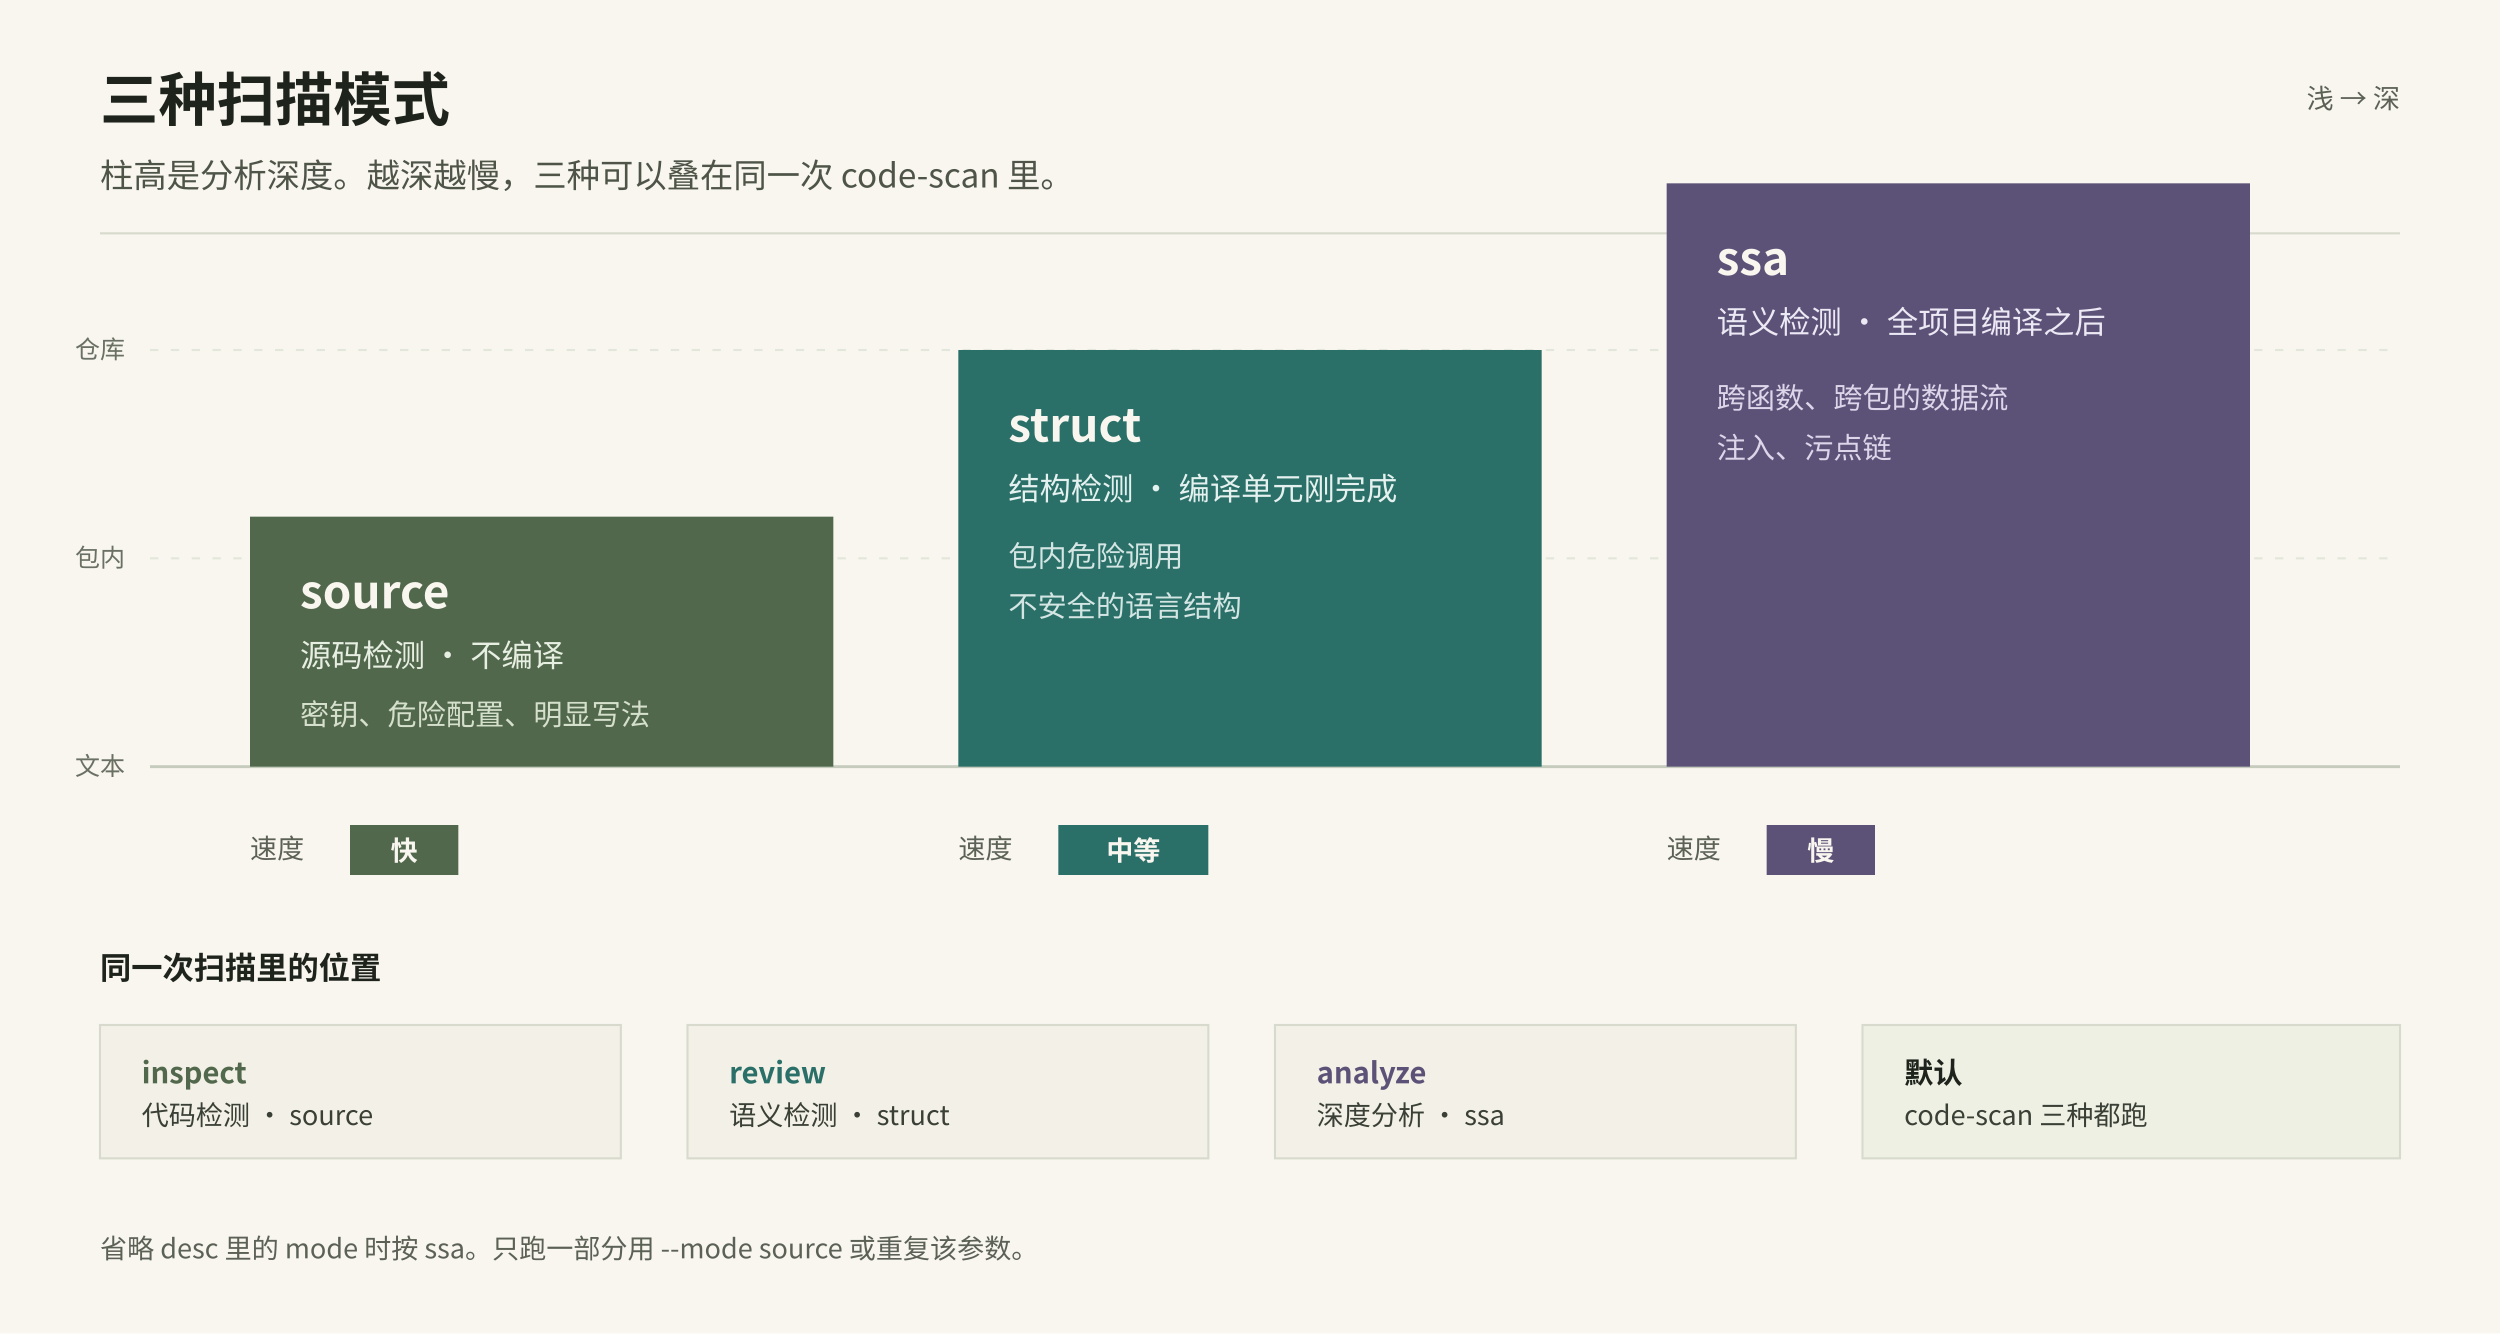
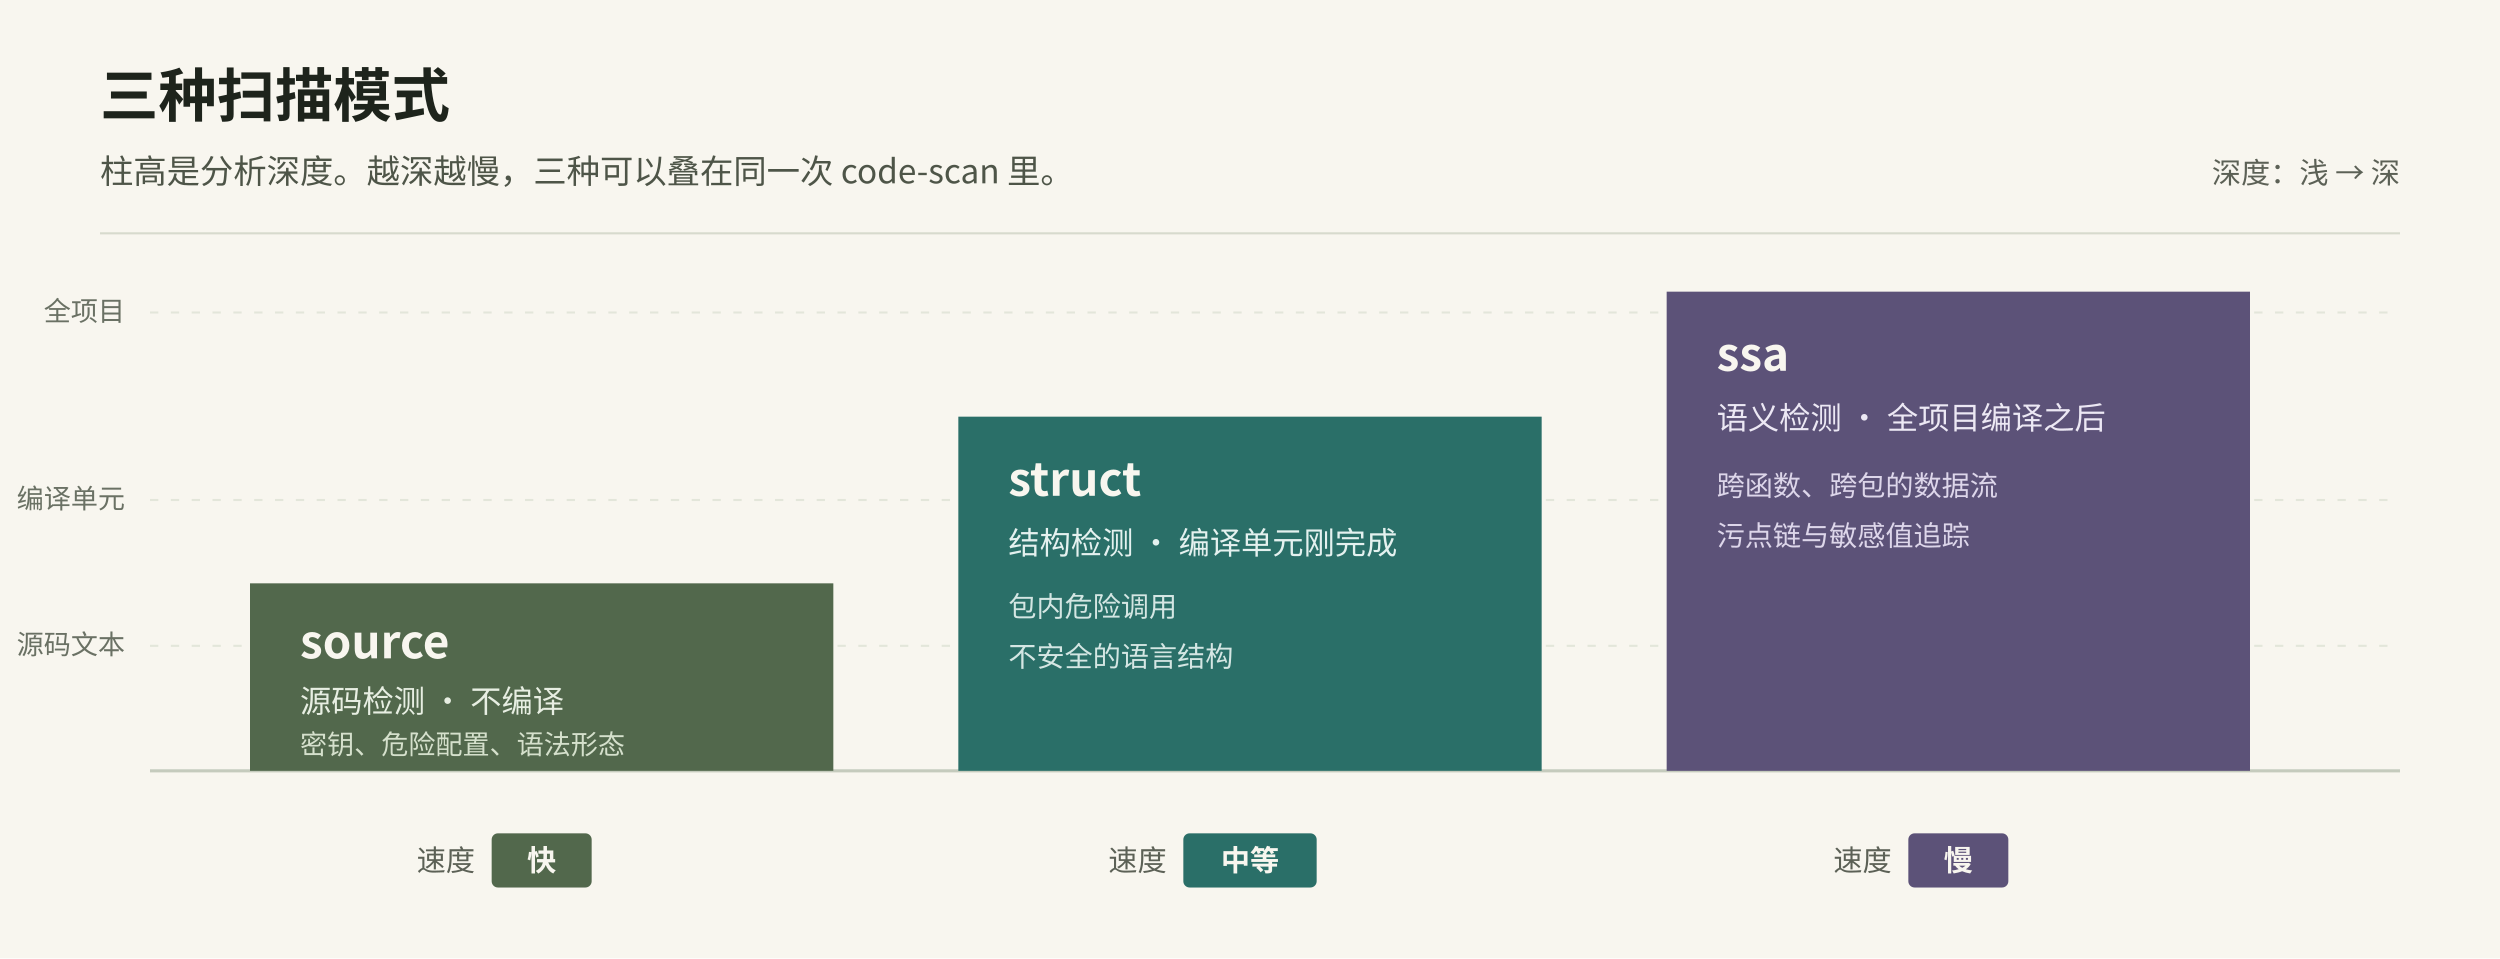
- <svg xmlns="http://www.w3.org/2000/svg" width="1200" height="640" viewBox="0 0 1200 640" font-family="Noto Sans CJK SC, Source Han Sans SC, WenQuanYi Zen Hei, Noto Sans SC, sans-serif">
-   <rect width="1200" height="640" fill="#f8f6ef" />
-   <text x="48" y="58" font-size="28" font-weight="700" fill="#1e241c">三种扫描模式</text>
-   <text x="48" y="90" font-size="16" fill="#4e5548">柱高是分析深度。越深越慢，三种可以叠在同一次 code-scan 里。</text>
+ <svg xmlns="http://www.w3.org/2000/svg" width="1200" height="460" viewBox="0 0 1200 460" font-family="Noto Sans CJK SC, Source Han Sans SC, WenQuanYi Zen Hei, Noto Sans SC, sans-serif">
+   <rect width="1200" height="460" fill="#f8f6ef" />
+   <text x="48" y="56" font-size="28" font-weight="700" fill="#1e241c">三种扫描模式</text>
+   <text x="48" y="88" font-size="16" fill="#4e5548">柱高是分析深度。越深越慢，三种可以叠在同一次 code-scan 里。</text>
  <line x1="48" y1="112" x2="1152" y2="112" stroke="#d7dacd" />
-   <text x="1152" y="52" font-size="13" fill="#5c6156" text-anchor="end">浅 → 深</text>
-   <line x1="72" y1="168" x2="1152" y2="168" stroke="#e3e6da" stroke-dasharray="4 6" />
-   <text x="60" y="172" font-size="12" fill="#6a7164" text-anchor="end">仓库</text>
-   <line x1="72" y1="268" x2="1152" y2="268" stroke="#e3e6da" stroke-dasharray="4 6" />
-   <text x="60" y="272" font-size="12" fill="#6a7164" text-anchor="end">包内</text>
-   <line x1="72" y1="368" x2="1152" y2="368" stroke="#c5cbbd" stroke-width="1.4" />
-   <text x="60" y="372" font-size="12" fill="#6a7164" text-anchor="end">文本</text>
-   <rect x="120" y="248" width="280" height="120" fill="#52684c" />
-   <text x="144" y="292" font-size="22" font-weight="700" fill="#f8f6ef">source</text>
-   <text x="144" y="320" font-size="15" fill="#e7eee2">源码检测 · 不编译</text>
-   <text x="144" y="348" font-size="14" fill="#d5e0cc">密钥、危险配置、明显写法</text>
-   <rect x="460" y="168" width="280" height="200" fill="#2a6f68" />
-   <text x="484" y="212" font-size="22" font-weight="700" fill="#f8f6ef">struct</text>
-   <text x="484" y="240" font-size="15" fill="#e4f1ef">结构检测 · 编译单元刚完成</text>
-   <text x="484" y="272" font-size="14" fill="#d4e6e3">包内危险调用</text>
-   <text x="484" y="296" font-size="14" fill="#d4e6e3">不安全的语言结构</text>
-   <rect x="800" y="88" width="280" height="280" fill="#5c5278" />
-   <text x="824" y="132" font-size="22" font-weight="700" fill="#f8f6ef">ssa</text>
-   <text x="824" y="160" font-size="15" fill="#ece8f4">语义检测 · 全项目编译之后</text>
-   <text x="824" y="196" font-size="14" fill="#ddd6ea">跨函数、跨包的数据流</text>
-   <text x="824" y="220" font-size="14" fill="#ddd6ea">注入、污点链</text>
-   <text x="120" y="412" font-size="13" fill="#5c6156">速度</text>
-   <rect x="168" y="396" width="52" height="24" fill="#52684c" />
-   <text x="194" y="413" font-size="13" font-weight="700" fill="#f8f6ef" text-anchor="middle">快</text>
-   <text x="460" y="412" font-size="13" fill="#5c6156">速度</text>
-   <rect x="508" y="396" width="72" height="24" fill="#2a6f68" />
-   <text x="544" y="413" font-size="13" font-weight="700" fill="#f8f6ef" text-anchor="middle">中等</text>
-   <text x="800" y="412" font-size="13" fill="#5c6156">速度</text>
-   <rect x="848" y="396" width="52" height="24" fill="#5c5278" />
-   <text x="874" y="413" font-size="13" font-weight="700" fill="#f8f6ef" text-anchor="middle">慢</text>
-   <text x="48" y="470" font-size="15" font-weight="700" fill="#1e241c">同一次扫描里的位置</text>
-   <rect x="48" y="492" width="250" height="64" fill="#f3f1e7" stroke="#d7dacd" />
-   <text x="68" y="520" font-size="14" font-weight="700" fill="#52684c">inspect</text>
-   <text x="68" y="540" font-size="13" fill="#3a4036">代码检测 · source</text>
-   <rect x="330" y="492" width="250" height="64" fill="#f3f1e7" stroke="#d7dacd" />
-   <text x="350" y="520" font-size="14" font-weight="700" fill="#2a6f68">review</text>
-   <text x="350" y="540" font-size="13" fill="#3a4036">语义检测 · struct</text>
-   <rect x="612" y="492" width="250" height="64" fill="#f3f1e7" stroke="#d7dacd" />
-   <text x="632" y="520" font-size="14" font-weight="700" fill="#5c5278">analyze</text>
-   <text x="632" y="540" font-size="13" fill="#3a4036">深度分析 · ssa</text>
-   <rect x="894" y="492" width="258" height="64" fill="#eef0e4" stroke="#d7dacd" />
-   <text x="914" y="520" font-size="14" font-weight="700" fill="#1e241c">默认</text>
-   <text x="914" y="540" font-size="13" fill="#3a4036">code-scan 三种都跑</text>
-   <text x="48" y="604" font-size="13" fill="#5c6156">省略 desc 里的 mode 时按 ssa。只跑一部分用 --mode source 或重复该参数。</text>
+   <text x="1152" y="88" font-size="14" fill="#5c6156" text-anchor="end">深度：浅 → 深</text>
+   <line x1="72" y1="150" x2="1152" y2="150" stroke="#e3e6da" stroke-dasharray="4 6" />
+   <text x="60" y="154" font-size="13" fill="#6a7164" text-anchor="end">全项目</text>
+   <line x1="72" y1="240" x2="1152" y2="240" stroke="#e3e6da" stroke-dasharray="4 6" />
+   <text x="60" y="244" font-size="13" fill="#6a7164" text-anchor="end">编译单元</text>
+   <line x1="72" y1="310" x2="1152" y2="310" stroke="#e3e6da" stroke-dasharray="4 6" />
+   <text x="60" y="314" font-size="13" fill="#6a7164" text-anchor="end">源码文本</text>
+   <line x1="72" y1="370" x2="1152" y2="370" stroke="#c5cbbd" stroke-width="1.5" />
+   <rect x="120" y="280" width="280" height="90" fill="#52684c" />
+   <text x="144" y="316" font-size="22" font-weight="700" fill="#f8f6ef">source</text>
+   <text x="144" y="342" font-size="15" fill="#e7eee2">源码检测 · 不编译</text>
+   <text x="144" y="362" font-size="13" fill="#d5e0cc">密钥、危险配置、语法形态</text>
+   <rect x="460" y="200" width="280" height="170" fill="#2a6f68" />
+   <text x="484" y="238" font-size="22" font-weight="700" fill="#f8f6ef">struct</text>
+   <text x="484" y="266" font-size="15" fill="#e4f1ef">结构检测 · 编译单元刚完成</text>
+   <text x="484" y="296" font-size="13.5" fill="#d4e6e3">包内危险调用</text>
+   <text x="484" y="320" font-size="13.5" fill="#d4e6e3">不安全的语言结构</text>
+   <rect x="800" y="140" width="280" height="230" fill="#5c5278" />
+   <text x="824" y="178" font-size="22" font-weight="700" fill="#f8f6ef">ssa</text>
+   <text x="824" y="206" font-size="15" fill="#ece8f4">语义检测 · 全项目编译之后</text>
+   <text x="824" y="238" font-size="13.5" fill="#ddd6ea">跨函数、跨包的数据流</text>
+   <text x="824" y="262" font-size="13.5" fill="#ddd6ea">污点链与敏感值追踪</text>
+   <g transform="translate(260, 404)">
+     <text x="-32" y="14" font-size="14" fill="#5c6156" text-anchor="end">速度</text>
+     <rect x="-24" y="-4" width="48" height="26" rx="3" fill="#52684c" />
+     <text x="0" y="14" font-size="14" font-weight="700" fill="#f8f6ef" text-anchor="middle">快</text>
+   </g>
+   <g transform="translate(600, 404)">
+     <text x="-40" y="14" font-size="14" fill="#5c6156" text-anchor="end">速度</text>
+     <rect x="-32" y="-4" width="64" height="26" rx="3" fill="#2a6f68" />
+     <text x="0" y="14" font-size="14" font-weight="700" fill="#f8f6ef" text-anchor="middle">中等</text>
+   </g>
+   <g transform="translate(940, 404)">
+     <text x="-32" y="14" font-size="14" fill="#5c6156" text-anchor="end">速度</text>
+     <rect x="-24" y="-4" width="48" height="26" rx="3" fill="#5c5278" />
+     <text x="0" y="14" font-size="14" font-weight="700" fill="#f8f6ef" text-anchor="middle">慢</text>
+   </g>
</svg>
